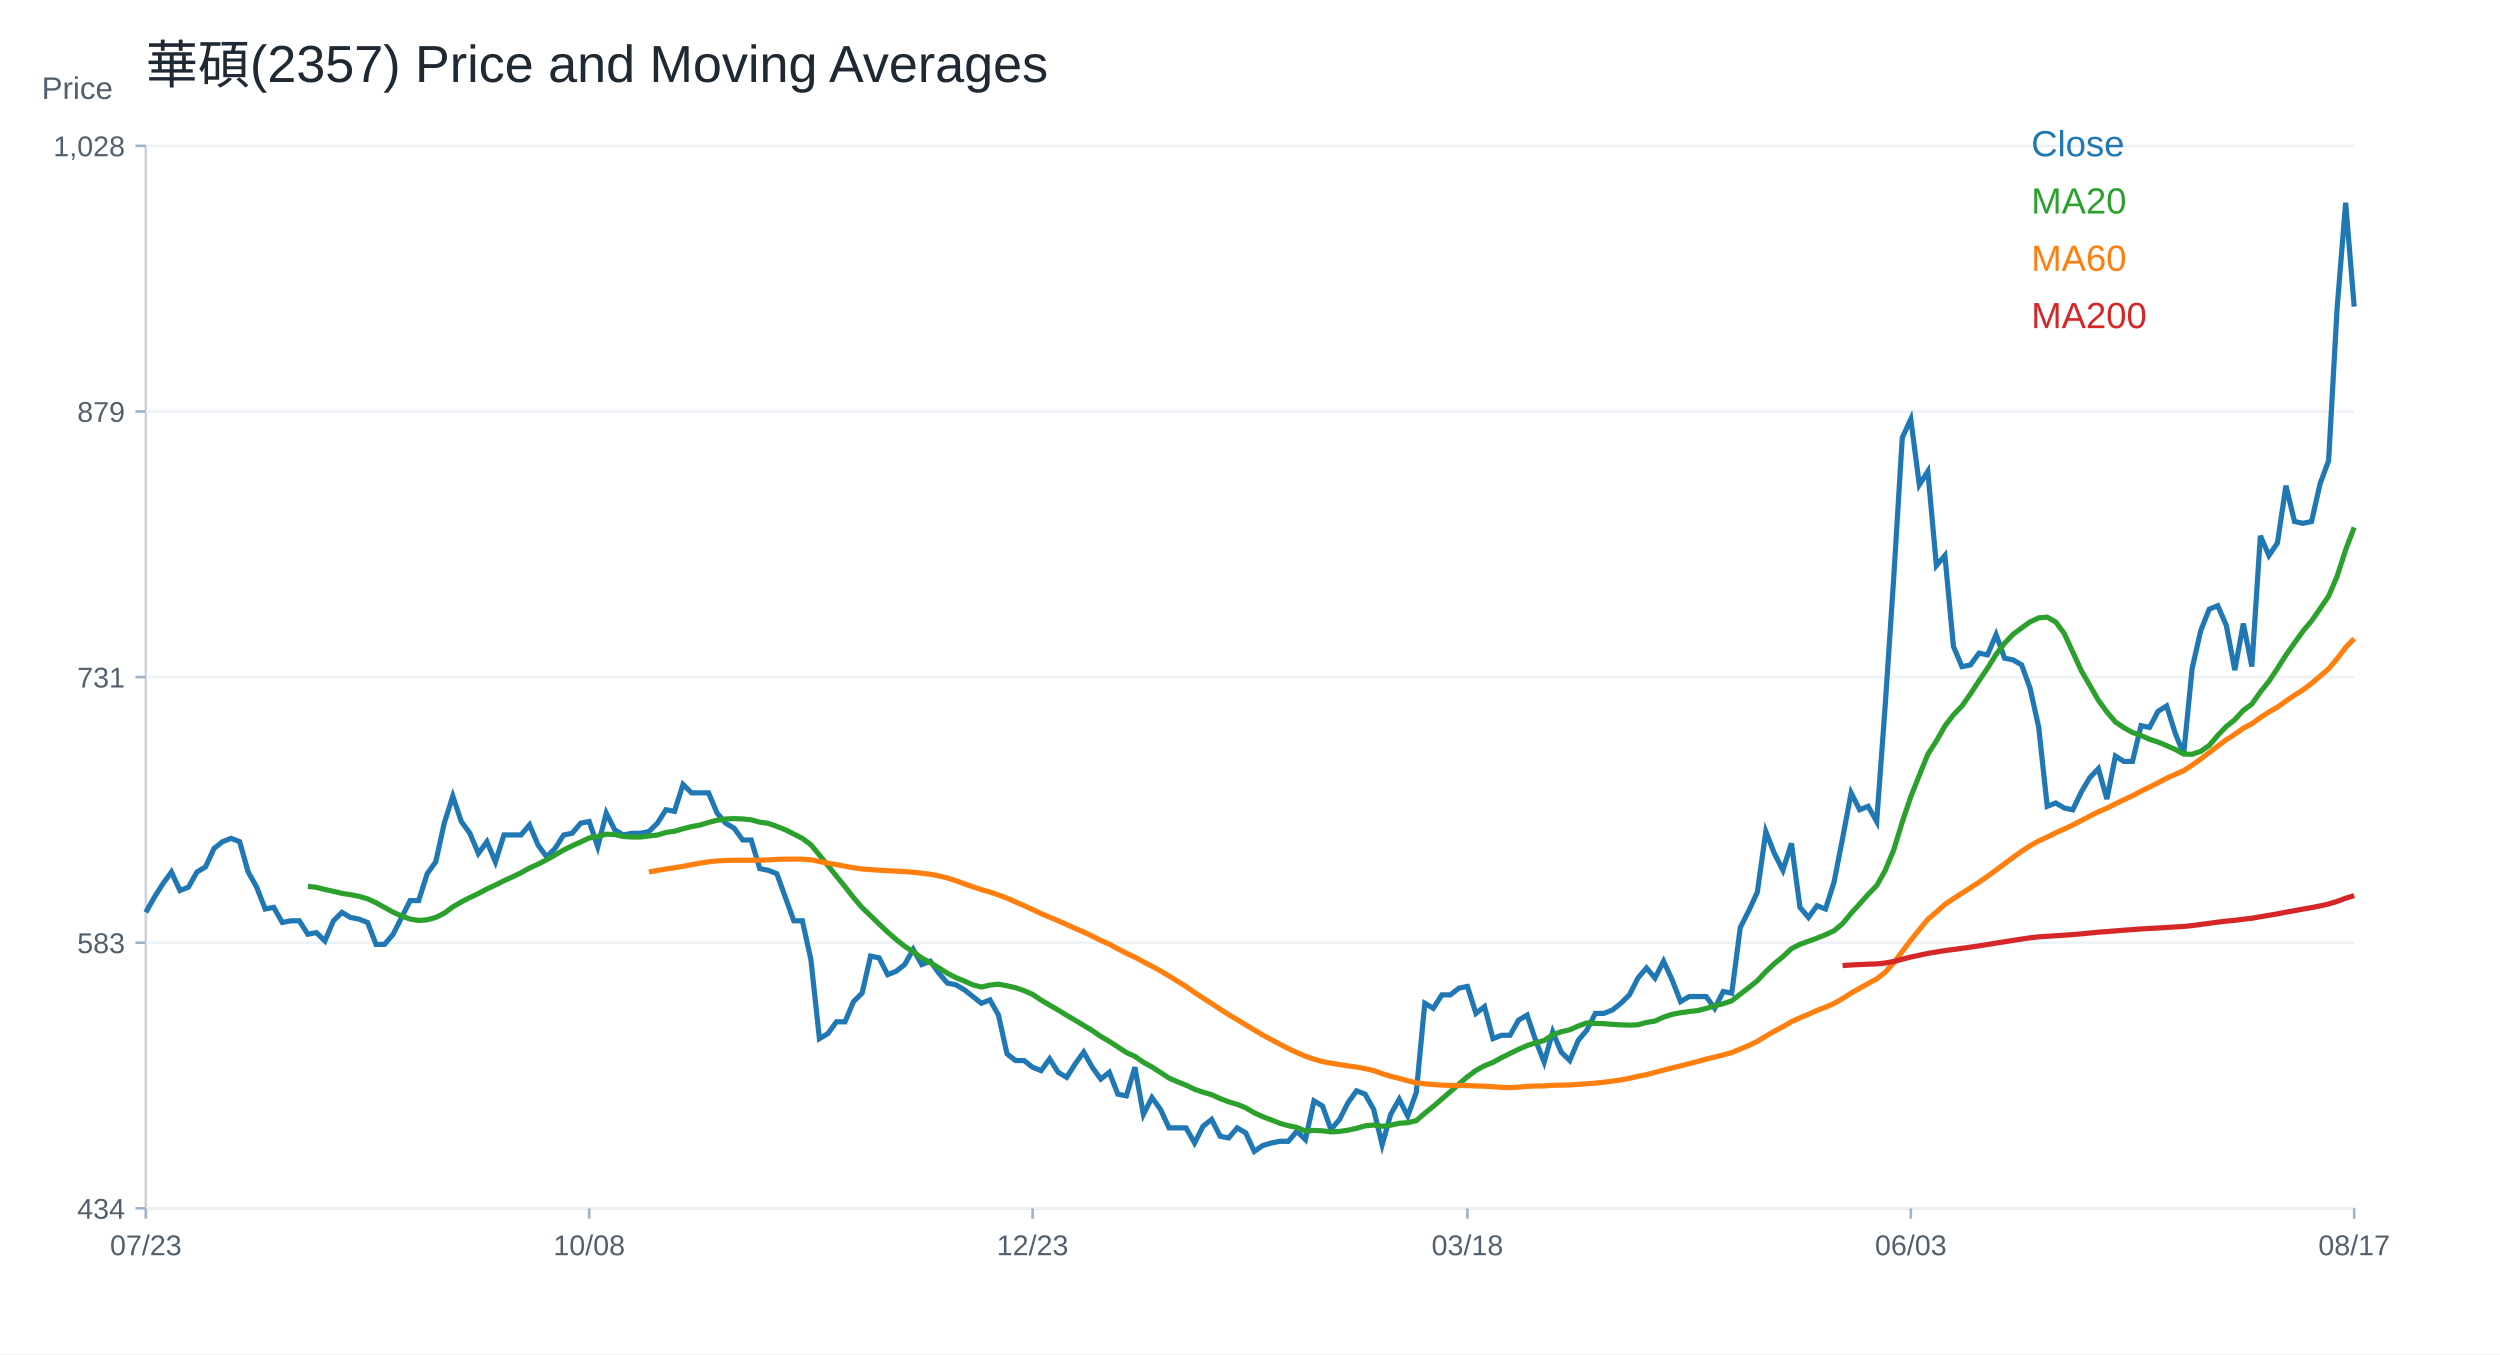
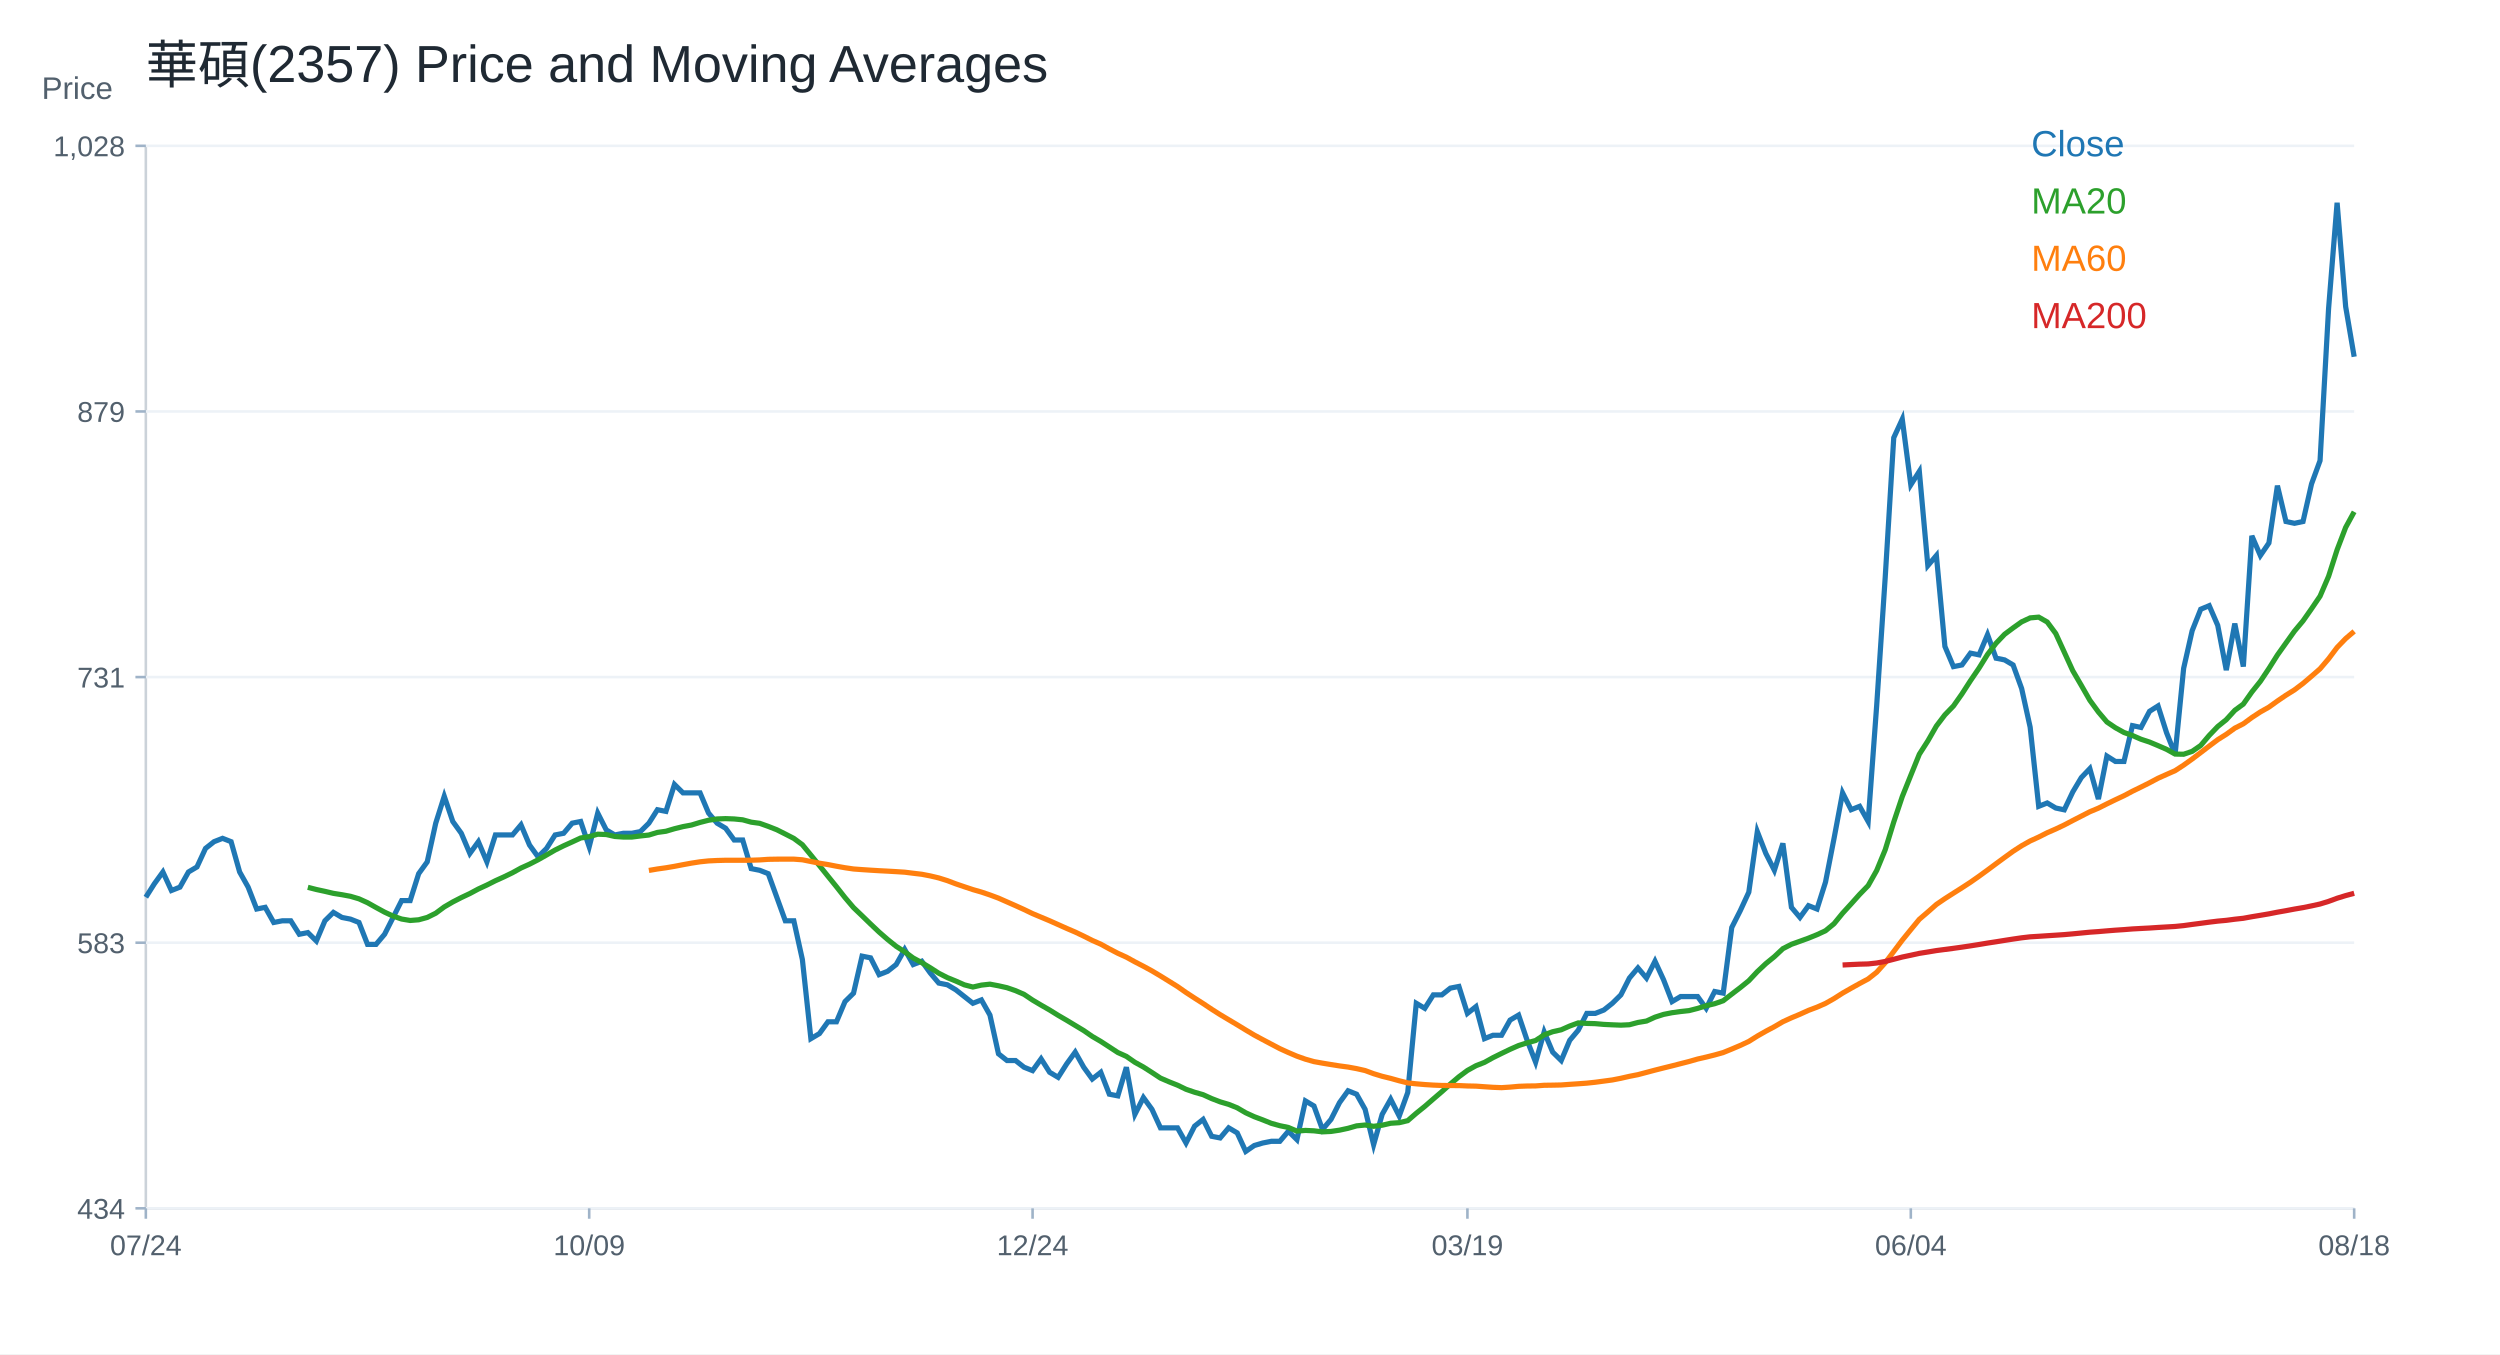
<svg xmlns="http://www.w3.org/2000/svg" width="960" height="520" viewBox="0 0 960 520">
  <rect width="100%" height="100%" fill="white" />
  <text x="56.00" y="32.00" font-size="20" font-family="Arial" fill="#1f2933" text-anchor="start">華碩(2357) Price and Moving Averages</text>
  <line x1="56" y1="464" x2="904" y2="464" stroke="#cbd2d9" />
  <line x1="56" y1="56" x2="56" y2="464" stroke="#cbd2d9" />
  <text x="16.00" y="38.00" font-size="12" font-family="Arial" fill="#52606d" text-anchor="start">Price</text>
  <line x1="56" y1="464.00" x2="904" y2="464.00" stroke="#edf2f7" />
  <line x1="52" y1="464.00" x2="56" y2="464.00" stroke="#9fb3c8" />
  <text x="48.00" y="468.00" font-size="11" font-family="Arial" fill="#52606d" text-anchor="end">434</text>
  <line x1="56" y1="362.00" x2="904" y2="362.00" stroke="#edf2f7" />
  <line x1="52" y1="362.00" x2="56" y2="362.00" stroke="#9fb3c8" />
  <text x="48.00" y="366.00" font-size="11" font-family="Arial" fill="#52606d" text-anchor="end">583</text>
  <line x1="56" y1="260.00" x2="904" y2="260.00" stroke="#edf2f7" />
  <line x1="52" y1="260.00" x2="56" y2="260.00" stroke="#9fb3c8" />
  <text x="48.00" y="264.00" font-size="11" font-family="Arial" fill="#52606d" text-anchor="end">731</text>
  <line x1="56" y1="158.00" x2="904" y2="158.00" stroke="#edf2f7" />
  <line x1="52" y1="158.00" x2="56" y2="158.00" stroke="#9fb3c8" />
  <text x="48.00" y="162.00" font-size="11" font-family="Arial" fill="#52606d" text-anchor="end">879</text>
  <line x1="56" y1="56.00" x2="904" y2="56.00" stroke="#edf2f7" />
  <line x1="52" y1="56.00" x2="56" y2="56.00" stroke="#9fb3c8" />
  <text x="48.00" y="60.00" font-size="11" font-family="Arial" fill="#52606d" text-anchor="end">1,028</text>
  <line x1="56.00" y1="464" x2="56.00" y2="468" stroke="#9fb3c8" />
-   <text x="56.00" y="482.00" font-size="11" font-family="Arial" fill="#52606d" text-anchor="middle">07/23</text>
+   <text x="56.00" y="482.00" font-size="11" font-family="Arial" fill="#52606d" text-anchor="middle">07/24</text>
  <line x1="226.25" y1="464" x2="226.25" y2="468" stroke="#9fb3c8" />
-   <text x="226.25" y="482.00" font-size="11" font-family="Arial" fill="#52606d" text-anchor="middle">10/08</text>
+   <text x="226.25" y="482.00" font-size="11" font-family="Arial" fill="#52606d" text-anchor="middle">10/09</text>
  <line x1="396.51" y1="464" x2="396.51" y2="468" stroke="#9fb3c8" />
-   <text x="396.51" y="482.00" font-size="11" font-family="Arial" fill="#52606d" text-anchor="middle">12/23</text>
+   <text x="396.51" y="482.00" font-size="11" font-family="Arial" fill="#52606d" text-anchor="middle">12/24</text>
  <line x1="563.49" y1="464" x2="563.49" y2="468" stroke="#9fb3c8" />
-   <text x="563.49" y="482.00" font-size="11" font-family="Arial" fill="#52606d" text-anchor="middle">03/18</text>
+   <text x="563.49" y="482.00" font-size="11" font-family="Arial" fill="#52606d" text-anchor="middle">03/19</text>
  <line x1="733.75" y1="464" x2="733.75" y2="468" stroke="#9fb3c8" />
-   <text x="733.75" y="482.00" font-size="11" font-family="Arial" fill="#52606d" text-anchor="middle">06/03</text>
+   <text x="733.75" y="482.00" font-size="11" font-family="Arial" fill="#52606d" text-anchor="middle">06/04</text>
  <line x1="904.00" y1="464" x2="904.00" y2="468" stroke="#9fb3c8" />
-   <text x="904.00" y="482.00" font-size="11" font-family="Arial" fill="#52606d" text-anchor="middle">08/17</text>
-   <polyline fill="none" stroke="#1f77b4" stroke-width="2" points="56.00,350.36 59.27,344.54 62.55,339.37 65.82,334.84 69.10,341.95 72.37,340.66 75.64,334.84 78.92,332.90 82.19,325.79 85.47,323.21 88.74,321.92 92.02,323.21 95.29,334.84 98.56,340.66 101.84,349.06 105.11,348.42 108.39,354.23 111.66,353.59 114.93,353.59 118.21,358.76 121.48,358.11 124.76,361.34 128.03,353.59 131.31,350.36 134.58,352.30 137.85,352.94 141.13,354.23 144.40,362.64 147.68,362.64 150.95,358.76 154.22,352.30 157.50,345.83 160.77,345.83 164.05,335.49 167.32,330.96 170.59,316.10 173.87,305.76 177.14,315.45 180.42,319.98 183.69,327.73 186.97,323.21 190.24,330.96 193.51,320.62 196.79,320.62 200.06,320.62 203.34,316.74 206.61,324.50 209.88,329.03 213.16,325.79 216.43,320.62 219.71,319.98 222.98,316.10 226.25,315.45 229.53,325.15 232.80,312.22 236.08,318.68 239.35,320.62 242.63,319.98 245.90,319.98 249.17,319.33 252.45,316.10 255.72,310.93 259.00,311.57 262.27,301.23 265.54,304.46 268.82,304.46 272.09,304.46 275.37,312.22 278.64,316.10 281.92,318.04 285.19,322.56 288.46,322.56 291.74,333.55 295.01,334.20 298.29,335.49 301.56,344.54 304.83,353.59 308.11,353.59 311.38,368.46 314.66,398.84 317.93,396.90 321.20,392.37 324.48,392.37 327.75,384.61 331.03,381.38 334.30,367.16 337.58,367.81 340.85,374.27 344.12,372.98 347.40,370.39 350.67,364.58 353.95,370.39 357.22,369.10 360.49,373.63 363.77,377.50 367.04,378.15 370.32,380.09 373.59,382.68 376.86,385.26 380.14,383.97 383.41,389.79 386.69,404.65 389.96,407.24 393.24,407.24 396.51,409.82 399.78,411.12 403.06,406.59 406.33,411.76 409.61,413.70 412.88,408.53 416.15,404.01 419.43,409.82 422.70,414.35 425.98,411.76 429.25,420.17 432.53,420.81 435.80,409.82 439.07,427.92 442.35,421.46 445.62,425.98 448.90,433.09 452.17,433.09 455.44,433.09 458.72,438.91 461.99,432.45 465.27,429.86 468.54,436.33 471.81,436.97 475.09,433.09 478.36,435.03 481.64,442.14 484.91,439.88 488.19,438.91 491.46,438.26 494.73,438.26 498.01,434.39 501.28,437.62 504.56,422.75 507.83,424.69 511.10,433.74 514.38,429.86 517.65,423.40 520.93,418.87 524.20,420.17 527.47,425.98 530.75,439.56 534.02,427.92 537.30,422.10 540.57,428.57 543.85,419.52 547.12,385.26 550.39,387.20 553.67,382.03 556.94,382.03 560.22,379.44 563.49,378.80 566.76,389.14 570.04,386.55 573.31,398.84 576.59,397.54 579.86,397.54 583.14,391.72 586.41,389.79 589.68,399.48 592.96,407.88 596.23,396.25 599.51,404.01 602.78,407.24 606.05,399.48 609.33,395.60 612.60,389.14 615.88,389.14 619.15,387.85 622.42,385.26 625.70,382.03 628.97,375.57 632.25,371.69 635.52,375.57 638.80,369.10 642.07,376.21 645.34,384.61 648.62,382.68 651.89,382.68 655.17,382.68 658.44,387.20 661.71,380.74 664.99,381.38 668.26,356.17 671.54,349.71 674.81,342.60 678.08,319.33 681.36,327.73 684.63,334.20 687.91,323.85 691.18,348.42 694.46,352.30 697.73,347.77 701.00,349.06 704.28,338.72 707.55,321.92 710.83,304.46 714.10,310.93 717.37,309.63 720.65,315.45 723.92,270.85 727.20,221.73 730.47,168.08 733.75,160.97 737.02,186.17 740.29,181.00 743.57,217.20 746.84,213.32 750.12,248.23 753.39,255.98 756.66,255.34 759.94,250.81 763.21,251.46 766.49,243.70 769.76,252.75 773.03,253.40 776.31,255.34 779.58,264.39 782.86,279.25 786.13,309.63 789.41,308.34 792.68,310.28 795.95,310.97 799.23,304.09 802.50,298.59 805.78,295.15 809.05,306.84 812.32,290.34 815.60,292.40 818.87,292.40 822.15,278.65 825.42,279.34 828.69,273.15 831.97,271.08 835.24,281.40 838.52,289.65 841.79,256.64 845.07,242.20 848.34,233.95 851.61,232.58 854.89,240.14 858.16,257.33 861.44,239.45 864.71,255.96 867.98,205.76 871.26,213.32 874.53,208.51 877.81,186.50 881.08,200.26 884.36,200.95 887.63,200.26 890.90,185.82 894.18,176.88 897.45,118.43 900.73,77.86 904.00,117.74" />
+   <text x="904.00" y="482.00" font-size="11" font-family="Arial" fill="#52606d" text-anchor="middle">08/18</text>
+   <polyline fill="none" stroke="#1f77b4" stroke-width="2" points="56.00,344.54 59.27,339.37 62.55,334.84 65.82,341.95 69.10,340.66 72.37,334.84 75.64,332.90 78.92,325.79 82.19,323.21 85.47,321.92 88.74,323.21 92.02,334.84 95.29,340.66 98.56,349.06 101.84,348.42 105.11,354.23 108.39,353.59 111.66,353.59 114.93,358.76 118.21,358.11 121.48,361.34 124.76,353.59 128.03,350.36 131.31,352.30 134.58,352.94 137.85,354.23 141.13,362.64 144.40,362.64 147.68,358.76 150.95,352.30 154.22,345.83 157.50,345.83 160.77,335.49 164.05,330.96 167.32,316.10 170.59,305.76 173.87,315.45 177.14,319.98 180.42,327.73 183.69,323.21 186.97,330.96 190.24,320.62 193.51,320.62 196.79,320.62 200.06,316.74 203.34,324.50 206.61,329.03 209.88,325.79 213.16,320.62 216.43,319.98 219.71,316.10 222.98,315.45 226.25,325.15 229.53,312.22 232.80,318.68 236.08,320.62 239.35,319.98 242.63,319.98 245.90,319.33 249.17,316.10 252.45,310.93 255.72,311.57 259.00,301.23 262.27,304.46 265.54,304.46 268.82,304.46 272.09,312.22 275.37,316.10 278.64,318.04 281.92,322.56 285.19,322.56 288.46,333.55 291.74,334.20 295.01,335.49 298.29,344.54 301.56,353.59 304.83,353.59 308.11,368.46 311.38,398.84 314.66,396.90 317.93,392.37 321.20,392.37 324.48,384.61 327.75,381.38 331.03,367.16 334.30,367.81 337.58,374.27 340.85,372.98 344.12,370.39 347.40,364.58 350.67,370.39 353.95,369.10 357.22,373.63 360.49,377.50 363.77,378.15 367.04,380.09 370.32,382.68 373.59,385.26 376.86,383.97 380.14,389.79 383.41,404.65 386.69,407.24 389.96,407.24 393.24,409.82 396.51,411.12 399.78,406.59 403.06,411.76 406.33,413.70 409.61,408.53 412.88,404.01 416.15,409.82 419.43,414.35 422.70,411.76 425.98,420.17 429.25,420.81 432.53,409.82 435.80,427.92 439.07,421.46 442.35,425.98 445.62,433.09 448.90,433.09 452.17,433.09 455.44,438.91 458.72,432.45 461.99,429.86 465.27,436.33 468.54,436.97 471.81,433.09 475.09,435.03 478.36,442.14 481.64,439.88 484.91,438.91 488.19,438.26 491.46,438.26 494.73,434.39 498.01,437.62 501.28,422.75 504.56,424.69 507.83,433.74 511.10,429.86 514.38,423.40 517.65,418.87 520.93,420.17 524.20,425.98 527.47,439.56 530.75,427.92 534.02,422.10 537.30,428.57 540.57,419.52 543.85,385.26 547.12,387.20 550.39,382.03 553.67,382.03 556.94,379.44 560.22,378.80 563.49,389.14 566.76,386.55 570.04,398.84 573.31,397.54 576.59,397.54 579.86,391.72 583.14,389.79 586.41,399.48 589.68,407.88 592.96,396.25 596.23,404.01 599.51,407.24 602.78,399.48 606.05,395.60 609.33,389.14 612.60,389.14 615.88,387.85 619.15,385.26 622.42,382.03 625.70,375.57 628.97,371.69 632.25,375.57 635.52,369.10 638.80,376.21 642.07,384.61 645.34,382.68 648.62,382.68 651.89,382.68 655.17,387.20 658.44,380.74 661.71,381.38 664.99,356.17 668.26,349.71 671.54,342.60 674.81,319.33 678.08,327.73 681.36,334.20 684.63,323.85 687.91,348.42 691.18,352.30 694.46,347.77 697.73,349.06 701.00,338.72 704.28,321.92 707.55,304.46 710.83,310.93 714.10,309.63 717.37,315.45 720.65,270.85 723.92,221.73 727.20,168.08 730.47,160.97 733.75,186.17 737.02,181.00 740.29,217.20 743.57,213.32 746.84,248.23 750.12,255.98 753.39,255.34 756.66,250.81 759.94,251.46 763.21,243.70 766.49,252.75 769.76,253.40 773.03,255.34 776.31,264.39 779.58,279.25 782.86,309.63 786.13,308.34 789.41,310.28 792.68,310.97 795.95,304.09 799.23,298.59 802.50,295.15 805.78,306.84 809.05,290.34 812.32,292.40 815.60,292.40 818.87,278.65 822.15,279.34 825.42,273.15 828.69,271.08 831.97,281.40 835.24,289.65 838.52,256.64 841.79,242.20 845.07,233.95 848.34,232.58 851.61,240.14 854.89,257.33 858.16,239.45 861.44,255.96 864.71,205.76 867.98,213.32 871.26,208.51 874.53,186.50 877.81,200.26 881.08,200.95 884.36,200.26 887.63,185.82 890.90,176.88 894.18,118.43 897.45,77.86 900.73,117.74 904.00,136.99" />
  <text x="780.00" y="60.00" font-size="14" font-family="Arial" fill="#1f77b4" text-anchor="start">Close</text>
-   <polyline fill="none" stroke="#2ca02c" stroke-width="2" points="118.21,340.34 121.48,340.73 124.76,341.57 128.03,342.28 131.31,343.05 134.58,343.57 137.85,344.18 141.13,345.15 144.40,346.64 147.68,348.48 150.95,350.26 154.22,351.78 157.50,352.91 160.77,353.46 164.05,353.20 167.32,352.30 170.59,350.68 173.87,348.26 177.14,346.35 180.42,344.67 183.69,343.12 186.97,341.37 190.24,339.85 193.51,338.20 196.79,336.72 200.06,335.13 203.34,333.32 206.61,331.84 209.88,330.16 213.16,328.31 216.43,326.41 219.71,324.79 222.98,323.31 226.25,321.79 229.53,321.27 232.80,320.33 236.08,320.46 239.35,321.20 242.63,321.43 245.90,321.43 249.17,321.01 252.45,320.65 255.72,319.65 259.00,319.20 262.27,318.23 265.54,317.42 268.82,316.81 272.09,315.81 275.37,314.97 278.64,314.48 281.92,314.35 285.19,314.48 288.46,314.81 291.74,315.71 295.01,316.16 298.29,317.33 301.56,318.62 304.83,320.27 308.11,321.95 311.38,324.37 314.66,328.35 317.93,332.39 321.20,336.46 324.48,340.50 327.75,344.67 331.03,348.51 334.30,351.65 337.58,354.82 340.85,357.92 344.12,360.76 347.40,363.38 350.67,365.48 353.95,367.87 357.22,369.65 360.49,371.62 363.77,373.72 367.04,375.40 370.32,376.73 373.59,378.18 376.86,379.02 380.14,378.28 383.41,377.92 386.69,378.54 389.96,379.28 393.24,380.41 396.51,381.84 399.78,384.03 403.06,385.97 406.33,387.85 409.61,389.88 412.88,391.79 416.15,393.76 419.43,395.73 422.70,397.99 425.98,399.90 429.25,402.03 432.53,404.17 435.80,405.65 439.07,407.92 442.35,409.73 445.62,411.83 448.90,413.99 452.17,415.41 455.44,416.71 458.72,418.29 461.99,419.42 465.27,420.36 468.54,421.85 471.81,423.11 475.09,424.08 478.36,425.40 481.64,427.31 484.91,428.81 488.19,430.04 491.46,431.36 494.73,432.27 498.01,432.95 501.28,434.34 504.56,434.08 507.83,434.24 511.10,434.63 514.38,434.47 517.65,433.98 520.93,433.27 524.20,432.33 527.47,432.01 530.75,432.50 534.02,432.08 537.30,431.33 540.57,431.11 543.85,430.33 547.12,427.49 550.39,424.85 553.67,422.01 556.94,419.20 560.22,416.26 563.49,413.48 566.76,411.05 570.04,409.24 573.31,407.95 576.59,406.14 579.86,404.52 583.14,402.94 586.41,401.49 589.68,400.45 592.96,399.55 596.23,397.38 599.51,396.18 602.78,395.44 606.05,393.99 609.33,392.79 612.60,392.99 615.88,393.08 619.15,393.37 622.42,393.53 625.70,393.66 628.97,393.50 632.25,392.63 635.52,392.08 638.80,390.59 642.07,389.53 645.34,388.88 648.62,388.43 651.89,388.07 655.17,387.23 658.44,386.20 661.71,385.42 664.99,384.29 668.26,381.74 671.54,379.25 674.81,376.60 678.08,373.11 681.36,370.04 684.63,367.36 687.91,364.29 691.18,362.61 694.46,361.44 697.73,360.25 701.00,358.92 704.28,357.40 707.55,354.69 710.83,350.68 714.10,347.09 717.37,343.44 720.65,340.08 723.92,334.26 727.20,326.31 730.47,315.65 733.75,305.89 737.02,297.71 740.29,289.63 743.57,284.52 746.84,278.80 750.12,274.50 753.39,271.11 756.66,266.46 759.94,261.38 763.21,256.57 766.49,251.30 769.76,247.00 773.03,243.57 776.31,241.12 779.58,238.79 782.86,237.27 786.13,236.98 789.41,238.85 792.68,243.28 795.95,250.43 799.23,257.58 802.50,263.20 805.78,268.91 809.05,273.39 812.32,277.24 815.60,279.45 818.87,281.27 822.15,282.44 825.42,283.87 828.69,284.95 831.97,286.32 835.24,287.75 838.52,289.56 841.79,289.63 845.07,288.52 848.34,286.26 851.61,282.40 854.89,278.99 858.16,276.35 861.44,272.77 864.71,270.36 867.98,265.72 871.26,261.63 874.53,256.71 877.81,251.52 881.08,246.91 884.36,242.34 887.63,238.42 890.90,233.75 894.18,228.93 897.45,221.30 900.73,211.12 904.00,202.53" />
+   <polyline fill="none" stroke="#2ca02c" stroke-width="2" points="118.21,340.73 121.48,341.57 124.76,342.28 128.03,343.05 131.31,343.57 134.58,344.18 137.85,345.15 141.13,346.64 144.40,348.48 147.68,350.26 150.95,351.78 154.22,352.91 157.50,353.46 160.77,353.20 164.05,352.30 167.32,350.68 170.59,348.26 173.87,346.35 177.14,344.67 180.42,343.12 183.69,341.37 186.97,339.85 190.24,338.20 193.51,336.72 196.79,335.13 200.06,333.32 203.34,331.84 206.61,330.16 209.88,328.31 213.16,326.41 216.43,324.79 219.71,323.31 222.98,321.79 226.25,321.27 229.53,320.33 232.80,320.46 236.08,321.20 239.35,321.43 242.63,321.43 245.90,321.01 249.17,320.65 252.45,319.65 255.72,319.20 259.00,318.23 262.27,317.42 265.54,316.81 268.82,315.81 272.09,314.97 275.37,314.48 278.64,314.35 281.92,314.48 285.19,314.81 288.46,315.71 291.74,316.16 295.01,317.33 298.29,318.62 301.56,320.27 304.83,321.95 308.11,324.37 311.38,328.35 314.66,332.39 317.93,336.46 321.20,340.50 324.48,344.67 327.75,348.51 331.03,351.65 334.30,354.82 337.58,357.92 340.85,360.76 344.12,363.38 347.40,365.48 350.67,367.87 353.95,369.65 357.22,371.62 360.49,373.72 363.77,375.40 367.04,376.73 370.32,378.18 373.59,379.02 376.86,378.28 380.14,377.92 383.41,378.54 386.69,379.28 389.96,380.41 393.24,381.84 396.51,384.03 399.78,385.97 403.06,387.85 406.33,389.88 409.61,391.79 412.88,393.76 416.15,395.73 419.43,397.99 422.70,399.90 425.98,402.03 429.25,404.17 432.53,405.65 435.80,407.92 439.07,409.73 442.35,411.83 445.62,413.99 448.90,415.41 452.17,416.71 455.44,418.29 458.72,419.42 461.99,420.36 465.27,421.85 468.54,423.11 471.81,424.08 475.09,425.40 478.36,427.31 481.64,428.81 484.91,430.04 488.19,431.36 491.46,432.27 494.73,432.95 498.01,434.34 501.28,434.08 504.56,434.24 507.83,434.63 511.10,434.47 514.38,433.98 517.65,433.27 520.93,432.33 524.20,432.01 527.47,432.50 530.75,432.08 534.02,431.33 537.30,431.11 540.57,430.33 543.85,427.49 547.12,424.85 550.39,422.01 553.67,419.20 556.94,416.26 560.22,413.48 563.49,411.05 566.76,409.24 570.04,407.95 573.31,406.14 576.59,404.52 579.86,402.94 583.14,401.49 586.41,400.45 589.68,399.55 592.96,397.38 596.23,396.18 599.51,395.44 602.78,393.99 606.05,392.79 609.33,392.99 612.60,393.08 615.88,393.37 619.15,393.53 622.42,393.66 625.70,393.50 628.97,392.63 632.25,392.08 635.52,390.59 638.80,389.53 642.07,388.88 645.34,388.43 648.62,388.07 651.89,387.23 655.17,386.20 658.44,385.42 661.71,384.29 664.99,381.74 668.26,379.25 671.54,376.60 674.81,373.11 678.08,370.04 681.36,367.36 684.63,364.29 687.91,362.61 691.18,361.44 694.46,360.25 697.73,358.92 701.00,357.40 704.28,354.69 707.55,350.68 710.83,347.09 714.10,343.44 717.37,340.08 720.65,334.26 723.92,326.31 727.20,315.65 730.47,305.89 733.75,297.71 737.02,289.63 740.29,284.52 743.57,278.80 746.84,274.50 750.12,271.11 753.39,266.46 756.66,261.38 759.94,256.57 763.21,251.30 766.49,247.00 769.76,243.57 773.03,241.12 776.31,238.79 779.58,237.27 782.86,236.98 786.13,238.85 789.41,243.28 792.68,250.43 795.95,257.58 799.23,263.20 802.50,268.91 805.78,273.39 809.05,277.24 812.32,279.45 815.60,281.27 818.87,282.44 822.15,283.87 825.42,284.95 828.69,286.32 831.97,287.75 835.24,289.56 838.52,289.63 841.79,288.52 845.07,286.26 848.34,282.40 851.61,278.99 854.89,276.35 858.16,272.77 861.44,270.36 864.71,265.72 867.98,261.63 871.26,256.71 874.53,251.52 877.81,246.91 881.08,242.34 884.36,238.42 887.63,233.75 890.90,228.93 894.18,221.30 897.45,211.12 900.73,202.53 904.00,196.54" />
  <text x="780.00" y="82.00" font-size="14" font-family="Arial" fill="#2ca02c" text-anchor="start">MA20</text>
-   <polyline fill="none" stroke="#ff7f0e" stroke-width="2" points="249.17,334.82 252.45,334.25 255.72,333.69 259.00,333.23 262.27,332.67 265.54,332.04 268.82,331.44 272.09,330.93 275.37,330.59 278.64,330.43 281.92,330.34 285.19,330.35 288.46,330.34 291.74,330.32 295.01,330.21 298.29,329.98 301.56,329.92 304.83,329.91 308.11,329.91 311.38,330.16 314.66,330.82 317.93,331.47 321.20,331.99 324.48,332.63 327.75,333.21 331.03,333.69 334.30,333.93 337.58,334.15 340.85,334.35 344.12,334.52 347.40,334.71 350.67,334.92 353.95,335.33 357.22,335.72 360.49,336.35 363.77,337.13 367.04,338.16 370.32,339.40 373.59,340.52 376.86,341.61 380.14,342.55 383.41,343.66 386.69,344.88 389.96,346.33 393.24,347.77 396.51,349.26 399.78,350.83 403.06,352.20 406.33,353.58 409.61,355.04 412.88,356.51 416.15,357.91 419.43,359.47 422.70,361.12 425.98,362.56 429.25,364.36 432.53,366.06 435.80,367.55 439.07,369.35 442.35,371.04 445.62,372.82 448.90,374.77 452.17,376.80 455.44,378.83 458.72,381.12 461.99,383.26 465.27,385.35 468.54,387.54 471.81,389.62 475.09,391.57 478.36,393.52 481.64,395.52 484.91,397.47 488.19,399.23 491.46,400.96 494.73,402.68 498.01,404.17 501.28,405.57 504.56,406.73 507.83,407.66 511.10,408.25 514.38,408.79 517.65,409.31 520.93,409.75 524.20,410.35 527.47,411.09 530.75,412.30 534.02,413.30 537.30,414.10 540.57,415.02 543.85,415.84 547.12,416.19 550.39,416.47 553.67,416.68 556.94,416.82 560.22,416.85 563.49,416.86 566.76,417.01 570.04,417.08 573.31,417.31 576.59,417.53 579.86,417.66 583.14,417.45 586.41,417.15 589.68,417.03 592.96,416.99 596.23,416.75 599.51,416.70 602.78,416.63 606.05,416.39 609.33,416.17 612.60,415.93 615.88,415.58 619.15,415.14 622.42,414.70 625.70,414.06 628.97,413.31 632.25,412.67 635.52,411.80 638.80,410.93 642.07,410.10 645.34,409.29 648.62,408.45 651.89,407.61 655.17,406.67 658.44,405.92 661.71,405.10 664.99,404.18 668.26,402.84 671.54,401.45 674.81,399.91 678.08,397.86 681.36,395.99 684.63,394.25 687.91,392.34 691.18,390.84 694.46,389.47 697.73,387.98 701.00,386.75 704.28,385.31 707.55,383.45 710.83,381.36 714.10,379.49 717.37,377.67 720.65,375.92 723.92,373.34 727.20,369.70 730.47,365.37 733.75,361.02 737.02,356.98 740.29,353.01 743.57,350.21 746.84,347.31 750.12,345.08 753.39,342.98 756.66,340.91 759.94,338.78 763.21,336.48 766.49,334.10 769.76,331.66 773.03,329.26 776.31,326.89 779.58,324.77 782.86,322.93 786.13,321.43 789.41,319.77 792.68,318.34 795.95,316.79 799.23,315.07 802.50,313.39 805.78,311.71 809.05,310.34 812.32,308.69 815.60,307.10 818.87,305.56 822.15,303.83 825.42,302.23 828.69,300.59 831.97,298.85 835.24,297.38 838.52,295.94 841.79,293.81 845.07,291.47 848.34,288.99 851.61,286.49 854.89,284.04 858.16,281.98 861.44,279.61 864.71,277.94 867.98,275.54 871.26,273.39 874.53,271.54 877.81,269.19 881.08,266.96 884.36,264.91 887.63,262.44 890.90,259.66 894.18,256.82 897.45,252.97 900.73,248.62 904.00,245.22" />
+   <polyline fill="none" stroke="#ff7f0e" stroke-width="2" points="249.17,334.25 252.45,333.69 255.72,333.23 259.00,332.67 262.27,332.04 265.54,331.44 268.82,330.93 272.09,330.59 275.37,330.43 278.64,330.34 281.92,330.35 285.19,330.34 288.46,330.32 291.74,330.21 295.01,329.98 298.29,329.92 301.56,329.91 304.83,329.91 308.11,330.16 311.38,330.82 314.66,331.47 317.93,331.99 321.20,332.63 324.48,333.21 327.75,333.69 331.03,333.93 334.30,334.15 337.58,334.35 340.85,334.52 344.12,334.71 347.40,334.92 350.67,335.33 353.95,335.72 357.22,336.35 360.49,337.13 363.77,338.16 367.04,339.40 370.32,340.52 373.59,341.61 376.86,342.55 380.14,343.66 383.41,344.88 386.69,346.33 389.96,347.77 393.24,349.26 396.51,350.83 399.78,352.20 403.06,353.58 406.33,355.04 409.61,356.51 412.88,357.91 416.15,359.47 419.43,361.12 422.70,362.56 425.98,364.36 429.25,366.06 432.53,367.55 435.80,369.35 439.07,371.04 442.35,372.82 445.62,374.77 448.90,376.80 452.17,378.83 455.44,381.12 458.72,383.26 461.99,385.35 465.27,387.54 468.54,389.62 471.81,391.57 475.09,393.52 478.36,395.52 481.64,397.47 484.91,399.23 488.19,400.96 491.46,402.68 494.73,404.17 498.01,405.57 501.28,406.73 504.56,407.66 507.83,408.25 511.10,408.79 514.38,409.31 517.65,409.75 520.93,410.35 524.20,411.09 527.47,412.30 530.75,413.30 534.02,414.10 537.30,415.02 540.57,415.84 543.85,416.19 547.12,416.47 550.39,416.68 553.67,416.82 556.94,416.85 560.22,416.86 563.49,417.01 566.76,417.08 570.04,417.31 573.31,417.53 576.59,417.66 579.86,417.45 583.14,417.15 586.41,417.03 589.68,416.99 592.96,416.75 596.23,416.70 599.51,416.63 602.78,416.39 606.05,416.17 609.33,415.93 612.60,415.58 615.88,415.14 619.15,414.70 622.42,414.06 625.70,413.31 628.97,412.67 632.25,411.80 635.52,410.93 638.80,410.10 642.07,409.29 645.34,408.45 648.62,407.61 651.89,406.67 655.17,405.92 658.44,405.10 661.71,404.18 664.99,402.84 668.26,401.45 671.54,399.91 674.81,397.86 678.08,395.99 681.36,394.25 684.63,392.34 687.91,390.84 691.18,389.47 694.46,387.98 697.73,386.75 701.00,385.31 704.28,383.45 707.55,381.36 710.83,379.49 714.10,377.67 717.37,375.92 720.65,373.34 723.92,369.70 727.20,365.37 730.47,361.02 733.75,356.98 737.02,353.01 740.29,350.21 743.57,347.31 746.84,345.08 750.12,342.98 753.39,340.91 756.66,338.78 759.94,336.48 763.21,334.10 766.49,331.66 769.76,329.26 773.03,326.89 776.31,324.77 779.58,322.93 782.86,321.43 786.13,319.77 789.41,318.34 792.68,316.79 795.95,315.07 799.23,313.39 802.50,311.71 805.78,310.34 809.05,308.69 812.32,307.10 815.60,305.56 818.87,303.83 822.15,302.23 825.42,300.59 828.69,298.85 831.97,297.38 835.24,295.94 838.52,293.81 841.79,291.47 845.07,288.99 848.34,286.49 851.61,284.04 854.89,281.98 858.16,279.61 861.44,277.94 864.71,275.54 867.98,273.39 871.26,271.54 874.53,269.19 877.81,266.96 881.08,264.91 884.36,262.44 887.63,259.66 890.90,256.82 894.18,252.97 897.45,248.62 900.73,245.22 904.00,242.43" />
  <text x="780.00" y="104.00" font-size="14" font-family="Arial" fill="#ff7f0e" text-anchor="start">MA60</text>
-   <polyline fill="none" stroke="#d62728" stroke-width="2" points="707.55,370.79 710.83,370.56 714.10,370.39 717.37,370.24 720.65,370.15 723.92,369.79 727.20,369.20 730.47,368.36 733.75,367.50 737.02,366.81 740.29,366.09 743.57,365.57 746.84,365.02 750.12,364.59 753.39,364.16 756.66,363.70 759.94,363.21 763.21,362.69 766.49,362.14 769.76,361.64 773.03,361.11 776.31,360.60 779.58,360.12 782.86,359.74 786.13,359.54 789.41,359.32 792.68,359.11 795.95,358.89 799.23,358.60 802.50,358.28 805.78,357.96 809.05,357.73 812.32,357.45 815.60,357.19 818.87,356.97 822.15,356.71 825.42,356.53 828.69,356.36 831.97,356.14 835.24,355.95 838.52,355.76 841.79,355.43 845.07,354.98 848.34,354.55 851.61,354.11 854.89,353.71 858.16,353.41 861.44,352.98 864.71,352.62 867.98,352.02 871.26,351.48 874.53,350.92 877.81,350.28 881.08,349.70 884.36,349.08 887.63,348.52 890.90,347.86 894.18,347.14 897.45,346.13 900.73,344.92 904.00,343.91" />
+   <polyline fill="none" stroke="#d62728" stroke-width="2" points="707.55,370.56 710.83,370.39 714.10,370.24 717.37,370.15 720.65,369.79 723.92,369.20 727.20,368.36 730.47,367.50 733.75,366.81 737.02,366.09 740.29,365.57 743.57,365.02 746.84,364.59 750.12,364.16 753.39,363.70 756.66,363.21 759.94,362.69 763.21,362.14 766.49,361.64 769.76,361.11 773.03,360.60 776.31,360.12 779.58,359.74 782.86,359.54 786.13,359.32 789.41,359.11 792.68,358.89 795.95,358.60 799.23,358.28 802.50,357.96 805.78,357.73 809.05,357.45 812.32,357.19 815.60,356.97 818.87,356.71 822.15,356.53 825.42,356.36 828.69,356.14 831.97,355.95 835.24,355.76 838.52,355.43 841.79,354.98 845.07,354.55 848.34,354.11 851.61,353.71 854.89,353.41 858.16,352.98 861.44,352.62 864.71,352.02 867.98,351.48 871.26,350.92 874.53,350.28 877.81,349.70 881.08,349.08 884.36,348.52 887.63,347.86 890.90,347.14 894.18,346.13 897.45,344.92 900.73,343.91 904.00,343.01" />
  <text x="780.00" y="126.00" font-size="14" font-family="Arial" fill="#d62728" text-anchor="start">MA200</text>
</svg>
